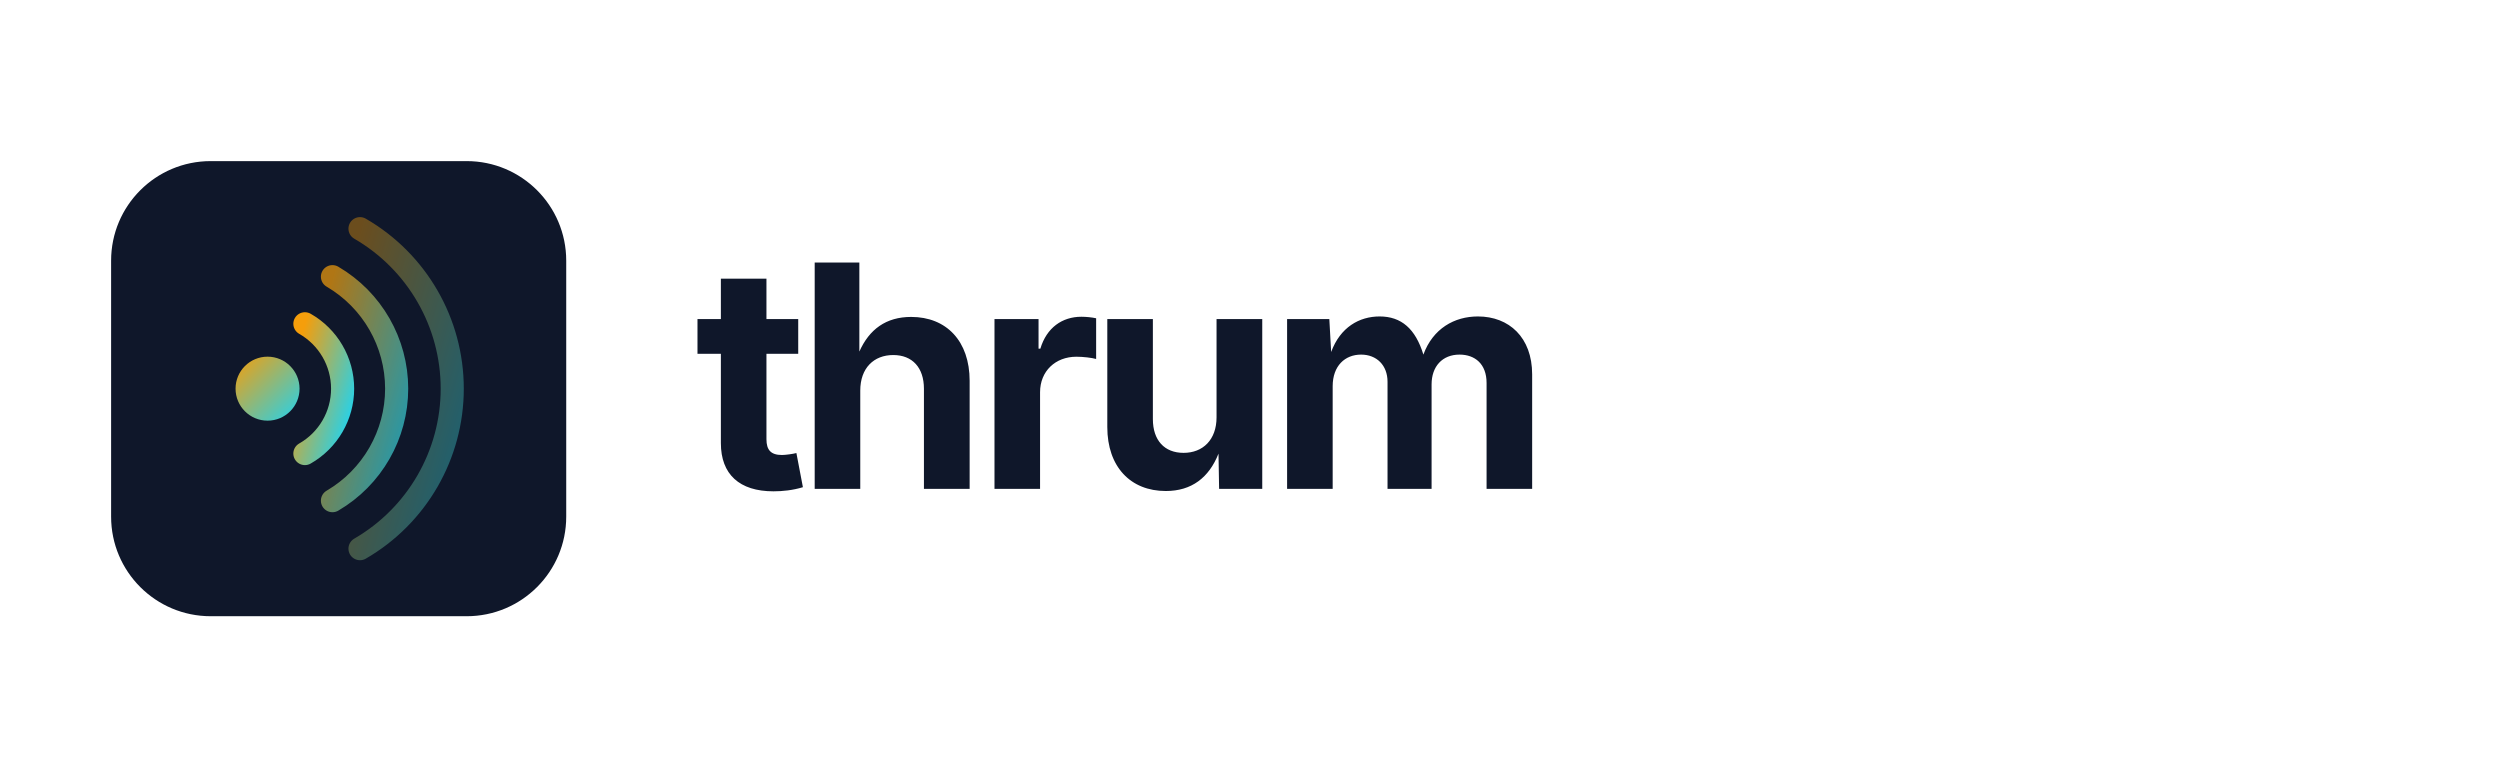
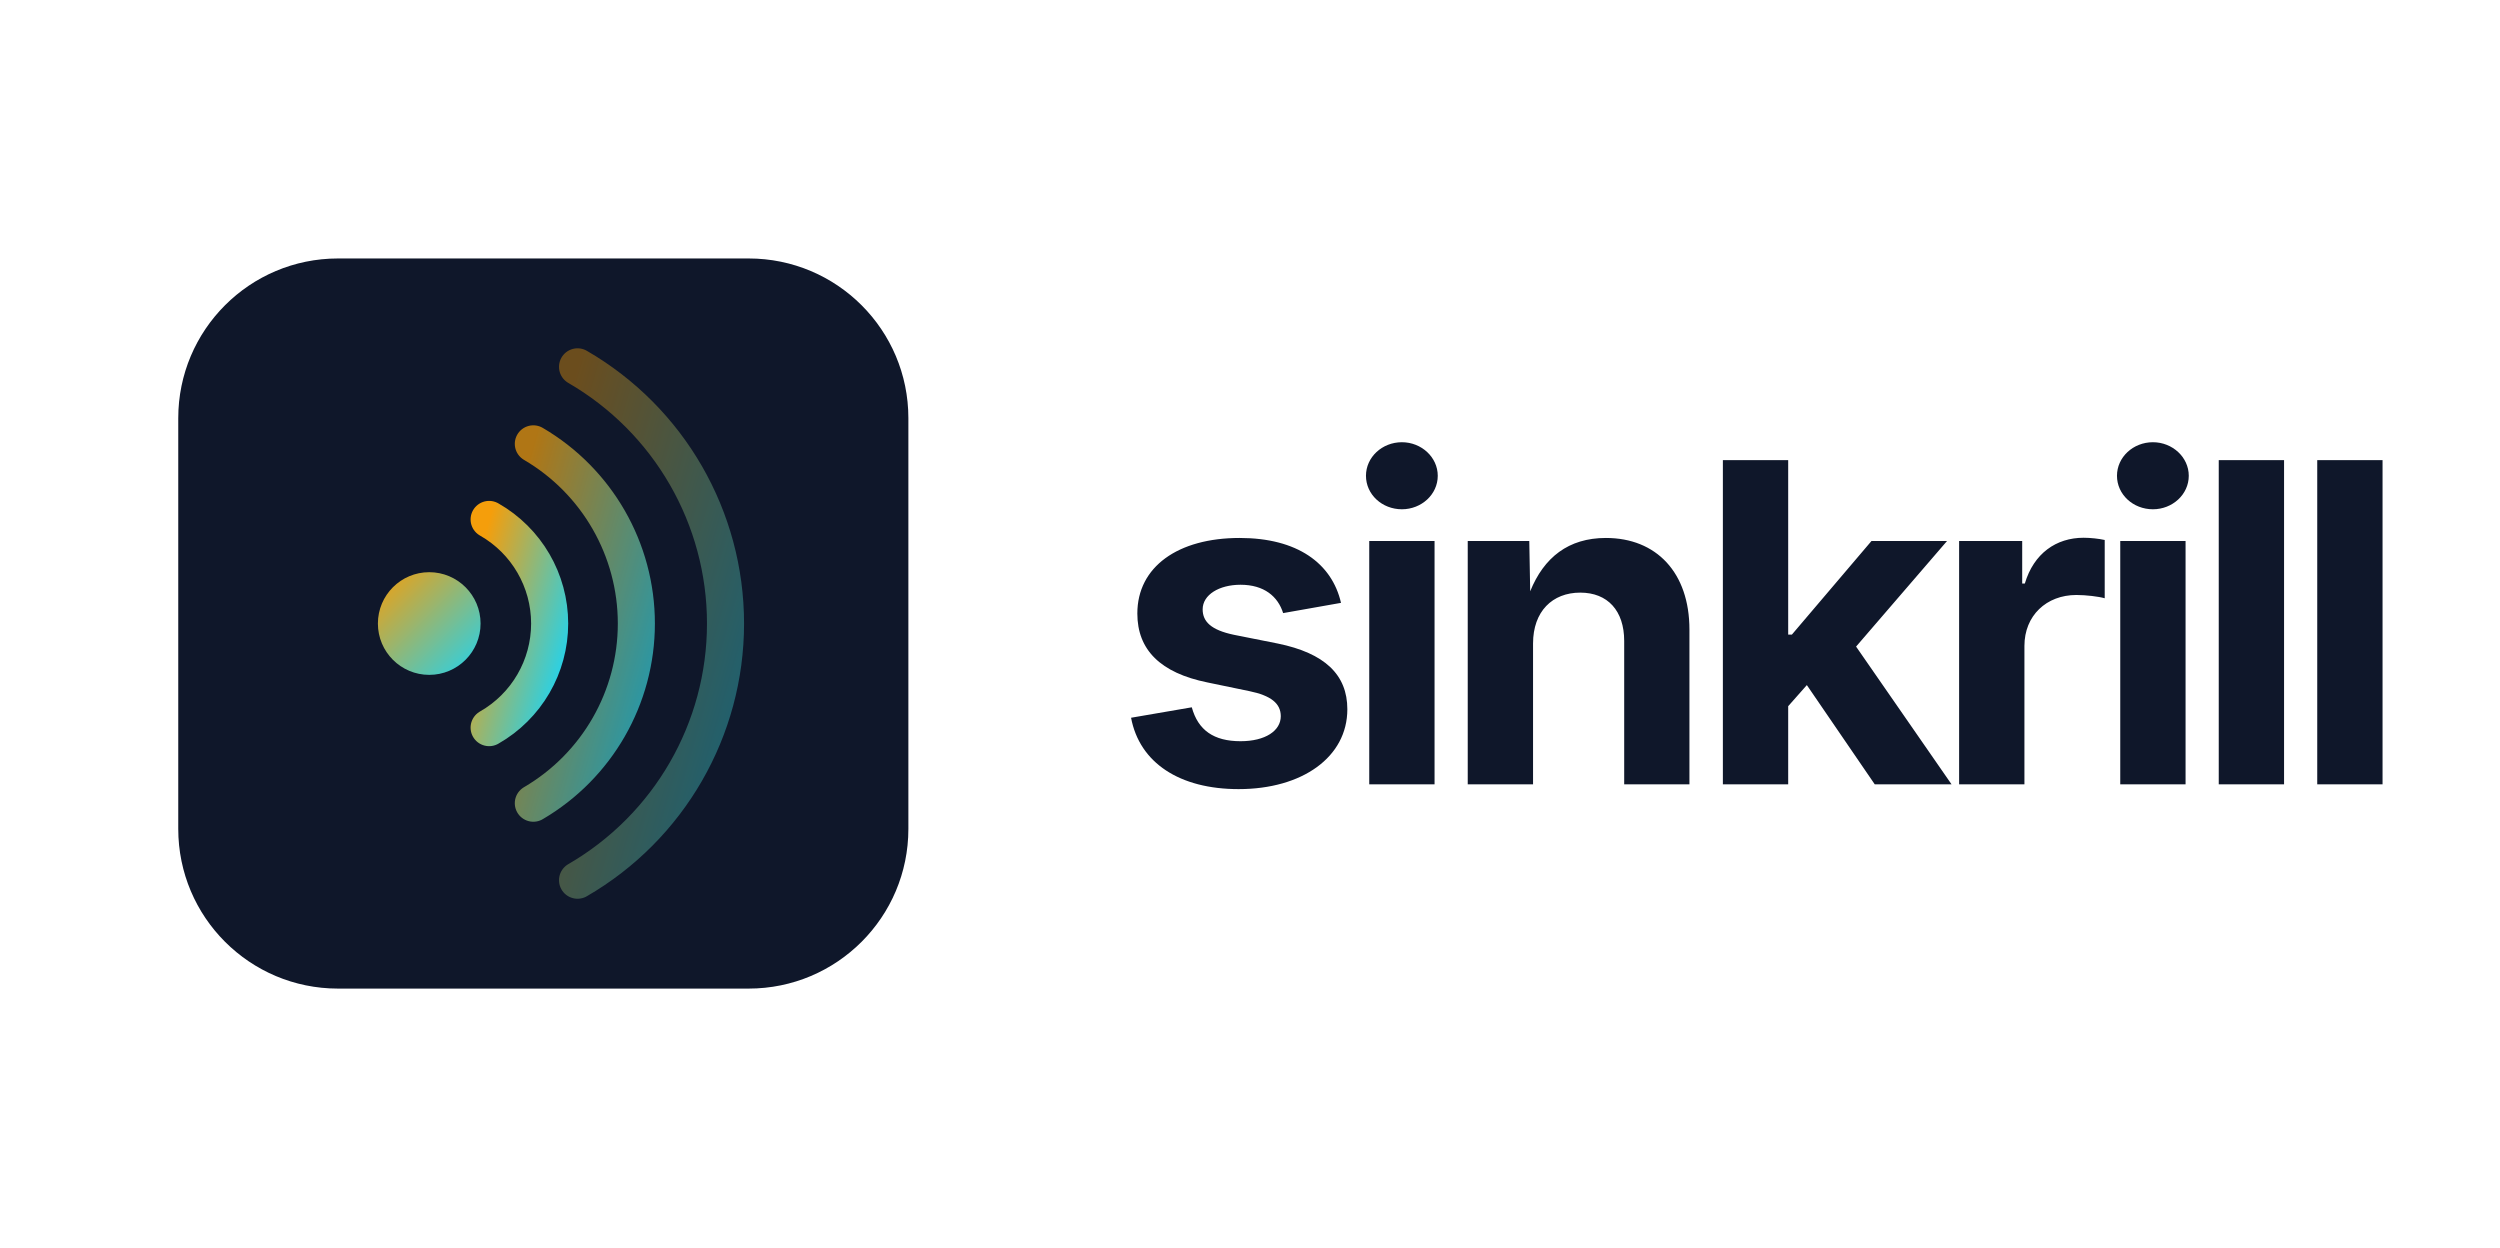
- <svg xmlns="http://www.w3.org/2000/svg" viewBox="0 0 900 280" role="img" aria-label="Thrum">
+ <svg xmlns="http://www.w3.org/2000/svg" viewBox="0 0 561 280" role="img" aria-label="Sinkrill">
  <defs>
    <linearGradient id="hum" x1="0" y1="0" x2="1" y2="1">
      <stop offset="0" stop-color="#F59E0B" />
      <stop offset="1" stop-color="#22D3EE" />
    </linearGradient>
  </defs>
  <g transform="translate(40, 58) scale(0.32)">
    <rect width="512" height="512" rx="112" fill="#0F172A" />
    <circle cx="176" cy="256" r="36" fill="url(#hum)" />
    <path d="M 218 183 A 84 84 0 0 1 218 329" fill="none" stroke="url(#hum)" stroke-width="26" stroke-linecap="round" />
    <path d="M 249 130 A 146 146 0 0 1 249 382" fill="none" stroke="url(#hum)" stroke-width="26" stroke-linecap="round" opacity="0.7" />
    <path d="M 280 76 A 208 208 0 0 1 280 436" fill="none" stroke="url(#hum)" stroke-width="26" stroke-linecap="round" opacity="0.4" />
  </g>
-   <text x="250" y="176" font-family="Inter, 'Segoe UI', system-ui, sans-serif" font-size="112" font-weight="700" letter-spacing="-5" fill="#0F172A">thrum</text>
+   <text x="250" y="176" font-family="Inter, 'Segoe UI', system-ui, sans-serif" font-size="100" font-weight="700" letter-spacing="-5" fill="#0F172A">sinkrill</text>
</svg>
